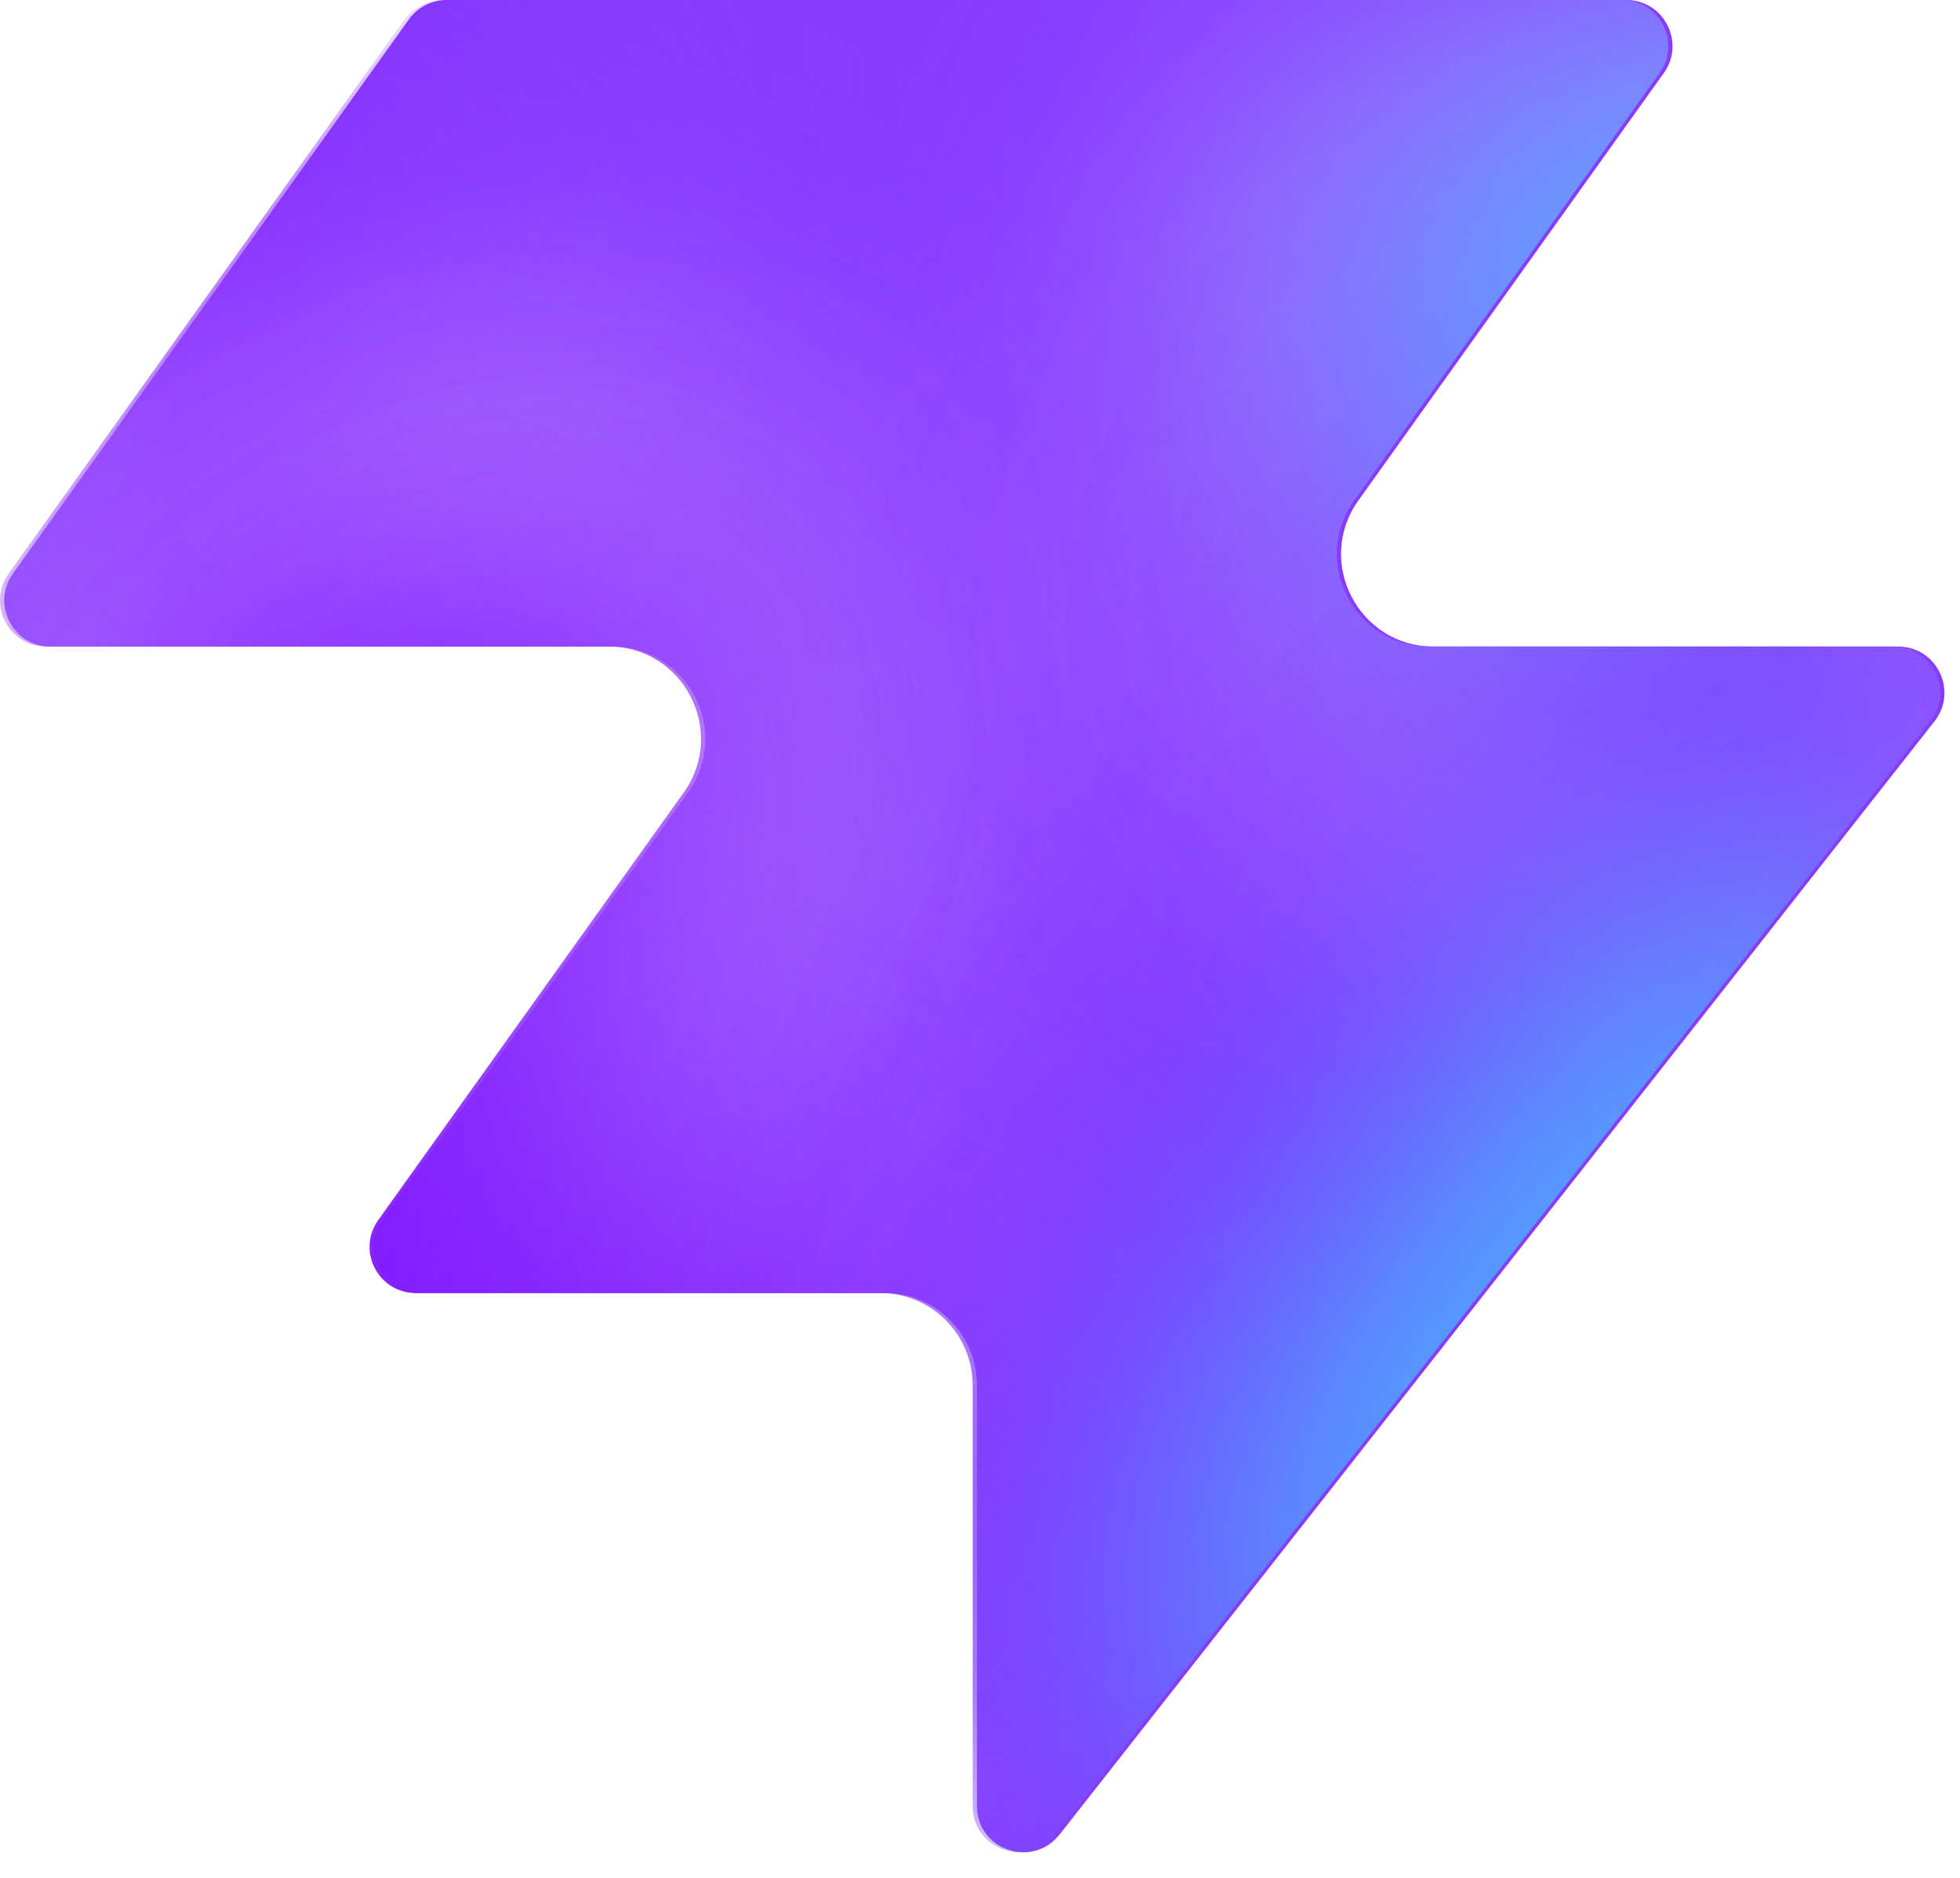
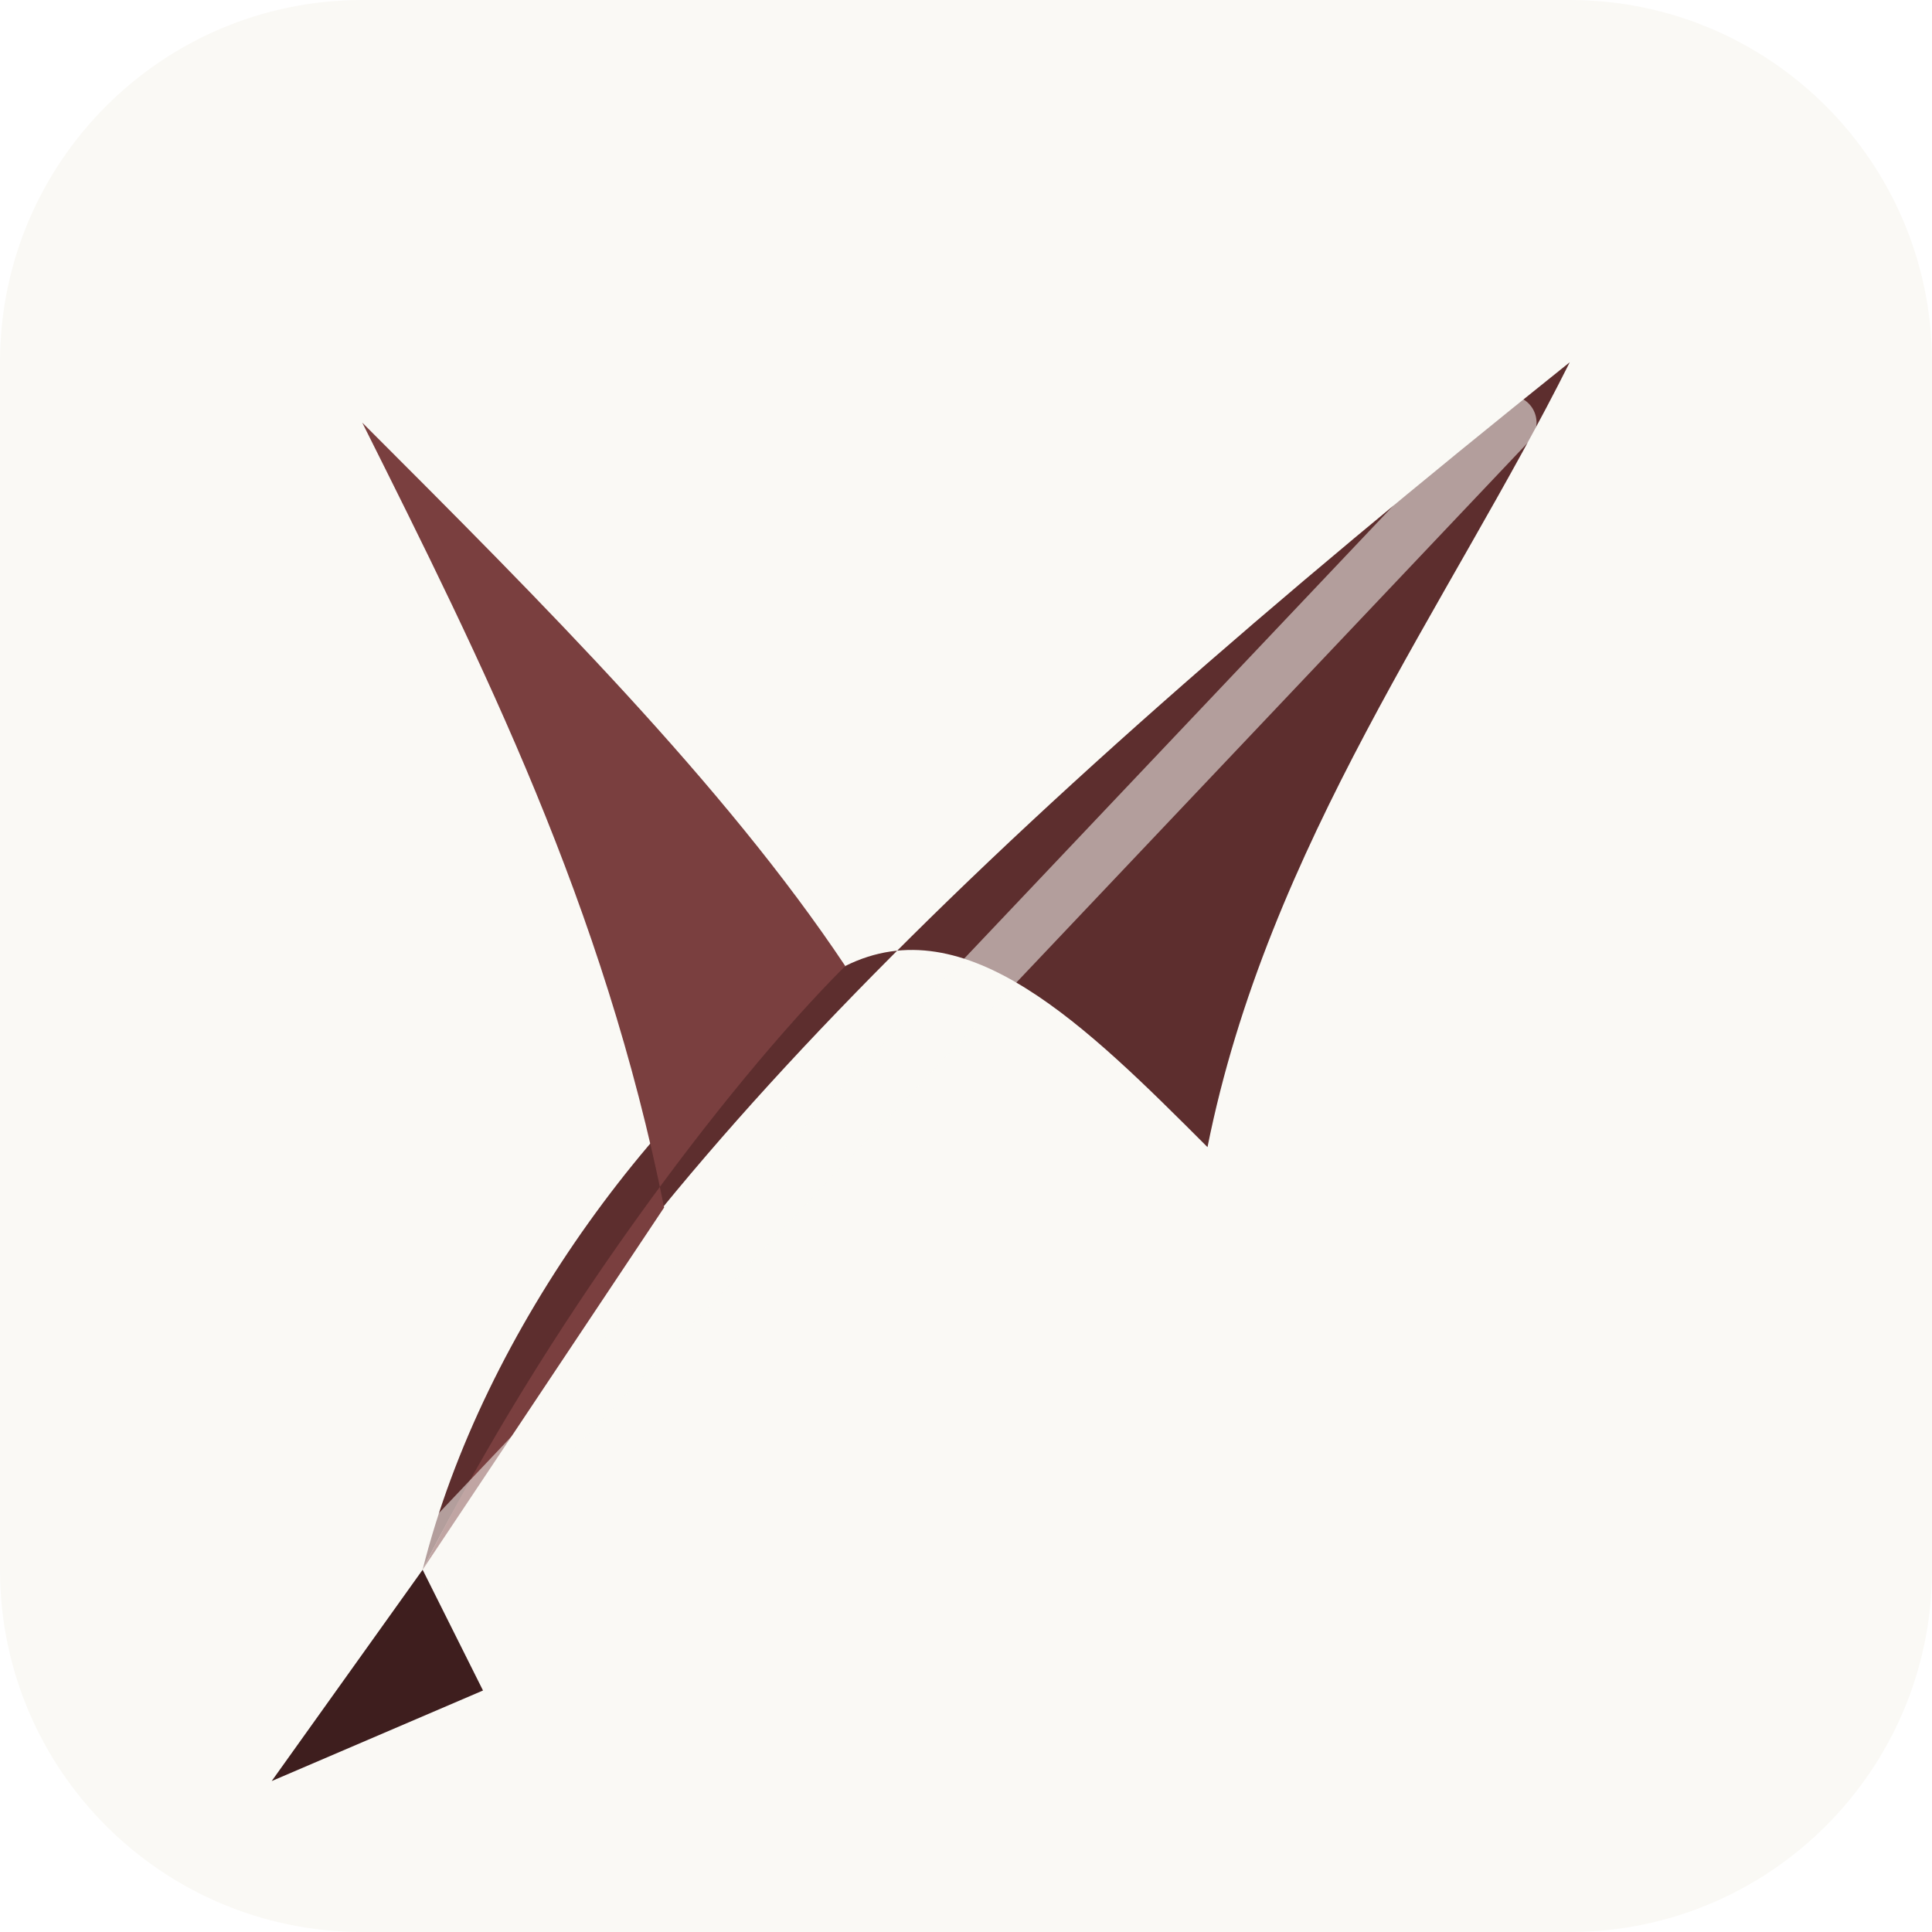
- <svg xmlns="http://www.w3.org/2000/svg" width="48" height="46" fill="none" viewBox="0 0 48 46">
-   <path fill="#863bff" d="M25.946 44.938c-.664.845-2.021.375-2.021-.698V33.937a2.26 2.26 0 0 0-2.262-2.262H10.287c-.92 0-1.456-1.04-.92-1.788l7.48-10.471c1.07-1.497 0-3.578-1.842-3.578H1.237c-.92 0-1.456-1.04-.92-1.788L10.013.474c.214-.297.556-.474.92-.474h28.894c.92 0 1.456 1.04.92 1.788l-7.48 10.471c-1.07 1.498 0 3.579 1.842 3.579h11.377c.943 0 1.473 1.088.89 1.83L25.947 44.94z" style="fill:#863bff;fill:color(display-p3 .525 .23 1);fill-opacity:1" />
-   <mask id="a" width="48" height="46" x="0" y="0" maskUnits="userSpaceOnUse" style="mask-type:alpha">
-     <path fill="#000" d="M25.842 44.938c-.664.844-2.021.375-2.021-.698V33.937a2.26 2.26 0 0 0-2.262-2.262H10.183c-.92 0-1.456-1.04-.92-1.788l7.48-10.471c1.07-1.498 0-3.579-1.842-3.579H1.133c-.92 0-1.456-1.04-.92-1.787L9.91.473c.214-.297.556-.474.92-.474h28.894c.92 0 1.456 1.04.92 1.788l-7.48 10.471c-1.07 1.498 0 3.578 1.842 3.578h11.377c.943 0 1.473 1.088.89 1.832L25.843 44.94z" style="fill:#000;fill-opacity:1" />
-   </mask>
-   <g mask="url(#a)">
-     <g filter="url(#b)">
-       <ellipse cx="5.508" cy="14.704" fill="#ede6ff" rx="5.508" ry="14.704" style="fill:#ede6ff;fill:color(display-p3 .927 .903 1);fill-opacity:1" transform="matrix(.00324 1 1 -.00324 -4.47 31.516)" />
-     </g>
-     <g filter="url(#c)">
-       <ellipse cx="10.399" cy="29.851" fill="#ede6ff" rx="10.399" ry="29.851" style="fill:#ede6ff;fill:color(display-p3 .927 .903 1);fill-opacity:1" transform="matrix(.00324 1 1 -.00324 -39.328 7.883)" />
-     </g>
-     <g filter="url(#d)">
-       <ellipse cx="5.508" cy="30.487" fill="#7e14ff" rx="5.508" ry="30.487" style="fill:#7e14ff;fill:color(display-p3 .492 .077 1);fill-opacity:1" transform="rotate(89.814 -25.913 -14.639)scale(1 -1)" />
-     </g>
-     <g filter="url(#e)">
-       <ellipse cx="5.508" cy="30.599" fill="#7e14ff" rx="5.508" ry="30.599" style="fill:#7e14ff;fill:color(display-p3 .492 .077 1);fill-opacity:1" transform="rotate(89.814 -32.644 -3.334)scale(1 -1)" />
-     </g>
-     <g filter="url(#f)">
-       <ellipse cx="5.508" cy="30.599" fill="#7e14ff" rx="5.508" ry="30.599" style="fill:#7e14ff;fill:color(display-p3 .492 .077 1);fill-opacity:1" transform="matrix(.00324 1 1 -.00324 -34.34 30.47)" />
-     </g>
-     <g filter="url(#g)">
-       <ellipse cx="14.072" cy="22.078" fill="#ede6ff" rx="14.072" ry="22.078" style="fill:#ede6ff;fill:color(display-p3 .927 .903 1);fill-opacity:1" transform="rotate(93.35 24.506 48.493)scale(-1 1)" />
-     </g>
-     <g filter="url(#h)">
-       <ellipse cx="3.47" cy="21.501" fill="#7e14ff" rx="3.47" ry="21.501" style="fill:#7e14ff;fill:color(display-p3 .492 .077 1);fill-opacity:1" transform="rotate(89.009 28.708 47.59)scale(-1 1)" />
-     </g>
-     <g filter="url(#i)">
-       <ellipse cx="3.47" cy="21.501" fill="#7e14ff" rx="3.47" ry="21.501" style="fill:#7e14ff;fill:color(display-p3 .492 .077 1);fill-opacity:1" transform="rotate(89.009 28.708 47.59)scale(-1 1)" />
-     </g>
-     <g filter="url(#j)">
-       <ellipse cx=".387" cy="8.972" fill="#7e14ff" rx="4.407" ry="29.108" style="fill:#7e14ff;fill:color(display-p3 .492 .077 1);fill-opacity:1" transform="rotate(39.51 .387 8.972)" />
-     </g>
-     <g filter="url(#k)">
-       <ellipse cx="47.523" cy="-6.092" fill="#7e14ff" rx="4.407" ry="29.108" style="fill:#7e14ff;fill:color(display-p3 .492 .077 1);fill-opacity:1" transform="rotate(37.892 47.523 -6.092)" />
-     </g>
-     <g filter="url(#l)">
-       <ellipse cx="41.412" cy="6.333" fill="#47bfff" rx="5.971" ry="9.665" style="fill:#47bfff;fill:color(display-p3 .28 .748 1);fill-opacity:1" transform="rotate(37.892 41.412 6.333)" />
-     </g>
-     <g filter="url(#m)">
-       <ellipse cx="-1.879" cy="38.332" fill="#7e14ff" rx="4.407" ry="29.108" style="fill:#7e14ff;fill:color(display-p3 .492 .077 1);fill-opacity:1" transform="rotate(37.892 -1.88 38.332)" />
-     </g>
-     <g filter="url(#n)">
-       <ellipse cx="-1.879" cy="38.332" fill="#7e14ff" rx="4.407" ry="29.108" style="fill:#7e14ff;fill:color(display-p3 .492 .077 1);fill-opacity:1" transform="rotate(37.892 -1.88 38.332)" />
-     </g>
-     <g filter="url(#o)">
-       <ellipse cx="35.651" cy="29.907" fill="#7e14ff" rx="4.407" ry="29.108" style="fill:#7e14ff;fill:color(display-p3 .492 .077 1);fill-opacity:1" transform="rotate(37.892 35.651 29.907)" />
-     </g>
-     <g filter="url(#p)">
-       <ellipse cx="38.418" cy="32.4" fill="#47bfff" rx="5.971" ry="15.297" style="fill:#47bfff;fill:color(display-p3 .28 .748 1);fill-opacity:1" transform="rotate(37.892 38.418 32.4)" />
-     </g>
-   </g>
-   <defs>
-     <filter id="b" width="60.045" height="41.654" x="-19.77" y="16.149" color-interpolation-filters="sRGB" filterUnits="userSpaceOnUse">
-       <feFlood flood-opacity="0" result="BackgroundImageFix" />
-       <feBlend in="SourceGraphic" in2="BackgroundImageFix" result="shape" />
-       <feGaussianBlur result="effect1_foregroundBlur_2002_17158" stdDeviation="7.659" />
-     </filter>
-     <filter id="c" width="90.34" height="51.437" x="-54.613" y="-7.533" color-interpolation-filters="sRGB" filterUnits="userSpaceOnUse">
-       <feFlood flood-opacity="0" result="BackgroundImageFix" />
-       <feBlend in="SourceGraphic" in2="BackgroundImageFix" result="shape" />
-       <feGaussianBlur result="effect1_foregroundBlur_2002_17158" stdDeviation="7.659" />
-     </filter>
-     <filter id="d" width="79.355" height="29.4" x="-49.64" y="2.03" color-interpolation-filters="sRGB" filterUnits="userSpaceOnUse">
-       <feFlood flood-opacity="0" result="BackgroundImageFix" />
-       <feBlend in="SourceGraphic" in2="BackgroundImageFix" result="shape" />
-       <feGaussianBlur result="effect1_foregroundBlur_2002_17158" stdDeviation="4.596" />
-     </filter>
-     <filter id="e" width="79.579" height="29.4" x="-45.045" y="20.029" color-interpolation-filters="sRGB" filterUnits="userSpaceOnUse">
-       <feFlood flood-opacity="0" result="BackgroundImageFix" />
-       <feBlend in="SourceGraphic" in2="BackgroundImageFix" result="shape" />
-       <feGaussianBlur result="effect1_foregroundBlur_2002_17158" stdDeviation="4.596" />
-     </filter>
-     <filter id="f" width="79.579" height="29.4" x="-43.513" y="21.178" color-interpolation-filters="sRGB" filterUnits="userSpaceOnUse">
-       <feFlood flood-opacity="0" result="BackgroundImageFix" />
-       <feBlend in="SourceGraphic" in2="BackgroundImageFix" result="shape" />
-       <feGaussianBlur result="effect1_foregroundBlur_2002_17158" stdDeviation="4.596" />
-     </filter>
-     <filter id="g" width="74.749" height="58.852" x="15.756" y="-17.901" color-interpolation-filters="sRGB" filterUnits="userSpaceOnUse">
-       <feFlood flood-opacity="0" result="BackgroundImageFix" />
-       <feBlend in="SourceGraphic" in2="BackgroundImageFix" result="shape" />
-       <feGaussianBlur result="effect1_foregroundBlur_2002_17158" stdDeviation="7.659" />
-     </filter>
-     <filter id="h" width="61.377" height="25.362" x="23.548" y="2.284" color-interpolation-filters="sRGB" filterUnits="userSpaceOnUse">
-       <feFlood flood-opacity="0" result="BackgroundImageFix" />
-       <feBlend in="SourceGraphic" in2="BackgroundImageFix" result="shape" />
-       <feGaussianBlur result="effect1_foregroundBlur_2002_17158" stdDeviation="4.596" />
-     </filter>
-     <filter id="i" width="61.377" height="25.362" x="23.548" y="2.284" color-interpolation-filters="sRGB" filterUnits="userSpaceOnUse">
-       <feFlood flood-opacity="0" result="BackgroundImageFix" />
-       <feBlend in="SourceGraphic" in2="BackgroundImageFix" result="shape" />
-       <feGaussianBlur result="effect1_foregroundBlur_2002_17158" stdDeviation="4.596" />
-     </filter>
-     <filter id="j" width="56.045" height="63.649" x="-27.636" y="-22.853" color-interpolation-filters="sRGB" filterUnits="userSpaceOnUse">
-       <feFlood flood-opacity="0" result="BackgroundImageFix" />
-       <feBlend in="SourceGraphic" in2="BackgroundImageFix" result="shape" />
-       <feGaussianBlur result="effect1_foregroundBlur_2002_17158" stdDeviation="4.596" />
-     </filter>
-     <filter id="k" width="54.814" height="64.646" x="20.116" y="-38.415" color-interpolation-filters="sRGB" filterUnits="userSpaceOnUse">
-       <feFlood flood-opacity="0" result="BackgroundImageFix" />
-       <feBlend in="SourceGraphic" in2="BackgroundImageFix" result="shape" />
-       <feGaussianBlur result="effect1_foregroundBlur_2002_17158" stdDeviation="4.596" />
-     </filter>
-     <filter id="l" width="33.541" height="35.313" x="24.641" y="-11.323" color-interpolation-filters="sRGB" filterUnits="userSpaceOnUse">
-       <feFlood flood-opacity="0" result="BackgroundImageFix" />
-       <feBlend in="SourceGraphic" in2="BackgroundImageFix" result="shape" />
-       <feGaussianBlur result="effect1_foregroundBlur_2002_17158" stdDeviation="4.596" />
-     </filter>
-     <filter id="m" width="54.814" height="64.646" x="-29.286" y="6.009" color-interpolation-filters="sRGB" filterUnits="userSpaceOnUse">
-       <feFlood flood-opacity="0" result="BackgroundImageFix" />
-       <feBlend in="SourceGraphic" in2="BackgroundImageFix" result="shape" />
-       <feGaussianBlur result="effect1_foregroundBlur_2002_17158" stdDeviation="4.596" />
-     </filter>
-     <filter id="n" width="54.814" height="64.646" x="-29.286" y="6.009" color-interpolation-filters="sRGB" filterUnits="userSpaceOnUse">
-       <feFlood flood-opacity="0" result="BackgroundImageFix" />
-       <feBlend in="SourceGraphic" in2="BackgroundImageFix" result="shape" />
-       <feGaussianBlur result="effect1_foregroundBlur_2002_17158" stdDeviation="4.596" />
-     </filter>
-     <filter id="o" width="54.814" height="64.646" x="8.244" y="-2.416" color-interpolation-filters="sRGB" filterUnits="userSpaceOnUse">
-       <feFlood flood-opacity="0" result="BackgroundImageFix" />
-       <feBlend in="SourceGraphic" in2="BackgroundImageFix" result="shape" />
-       <feGaussianBlur result="effect1_foregroundBlur_2002_17158" stdDeviation="4.596" />
-     </filter>
-     <filter id="p" width="39.409" height="43.623" x="18.713" y="10.588" color-interpolation-filters="sRGB" filterUnits="userSpaceOnUse">
-       <feFlood flood-opacity="0" result="BackgroundImageFix" />
-       <feBlend in="SourceGraphic" in2="BackgroundImageFix" result="shape" />
-       <feGaussianBlur result="effect1_foregroundBlur_2002_17158" stdDeviation="4.596" />
-     </filter>
-   </defs>
+ <svg xmlns="http://www.w3.org/2000/svg" viewBox="0 0 32 32">
+   <rect width="32" height="32" rx="6" fill="#faf9f5" />
+   <path d="M7,26 C10,20 16,14 26,6 C24,10 21,14 20,19 C18,17 16,15 14,16 C11,18 8,22 7,26 Z" fill="#5d2e2e" />
+   <path d="M7,26 C9,22 12,18 14,16 C12,13 9,10 6,7 C8,11 10,15 11,20 Z" fill="#7a3f3f" />
+   <line x1="7" y1="26" x2="25" y2="7" stroke="#faf9f5" stroke-width="0.9" opacity="0.55" stroke-linecap="round" />
+   <path d="M7,26 L4.5,29.5 L8,28 Z" fill="#3e1e1e" />
</svg>
